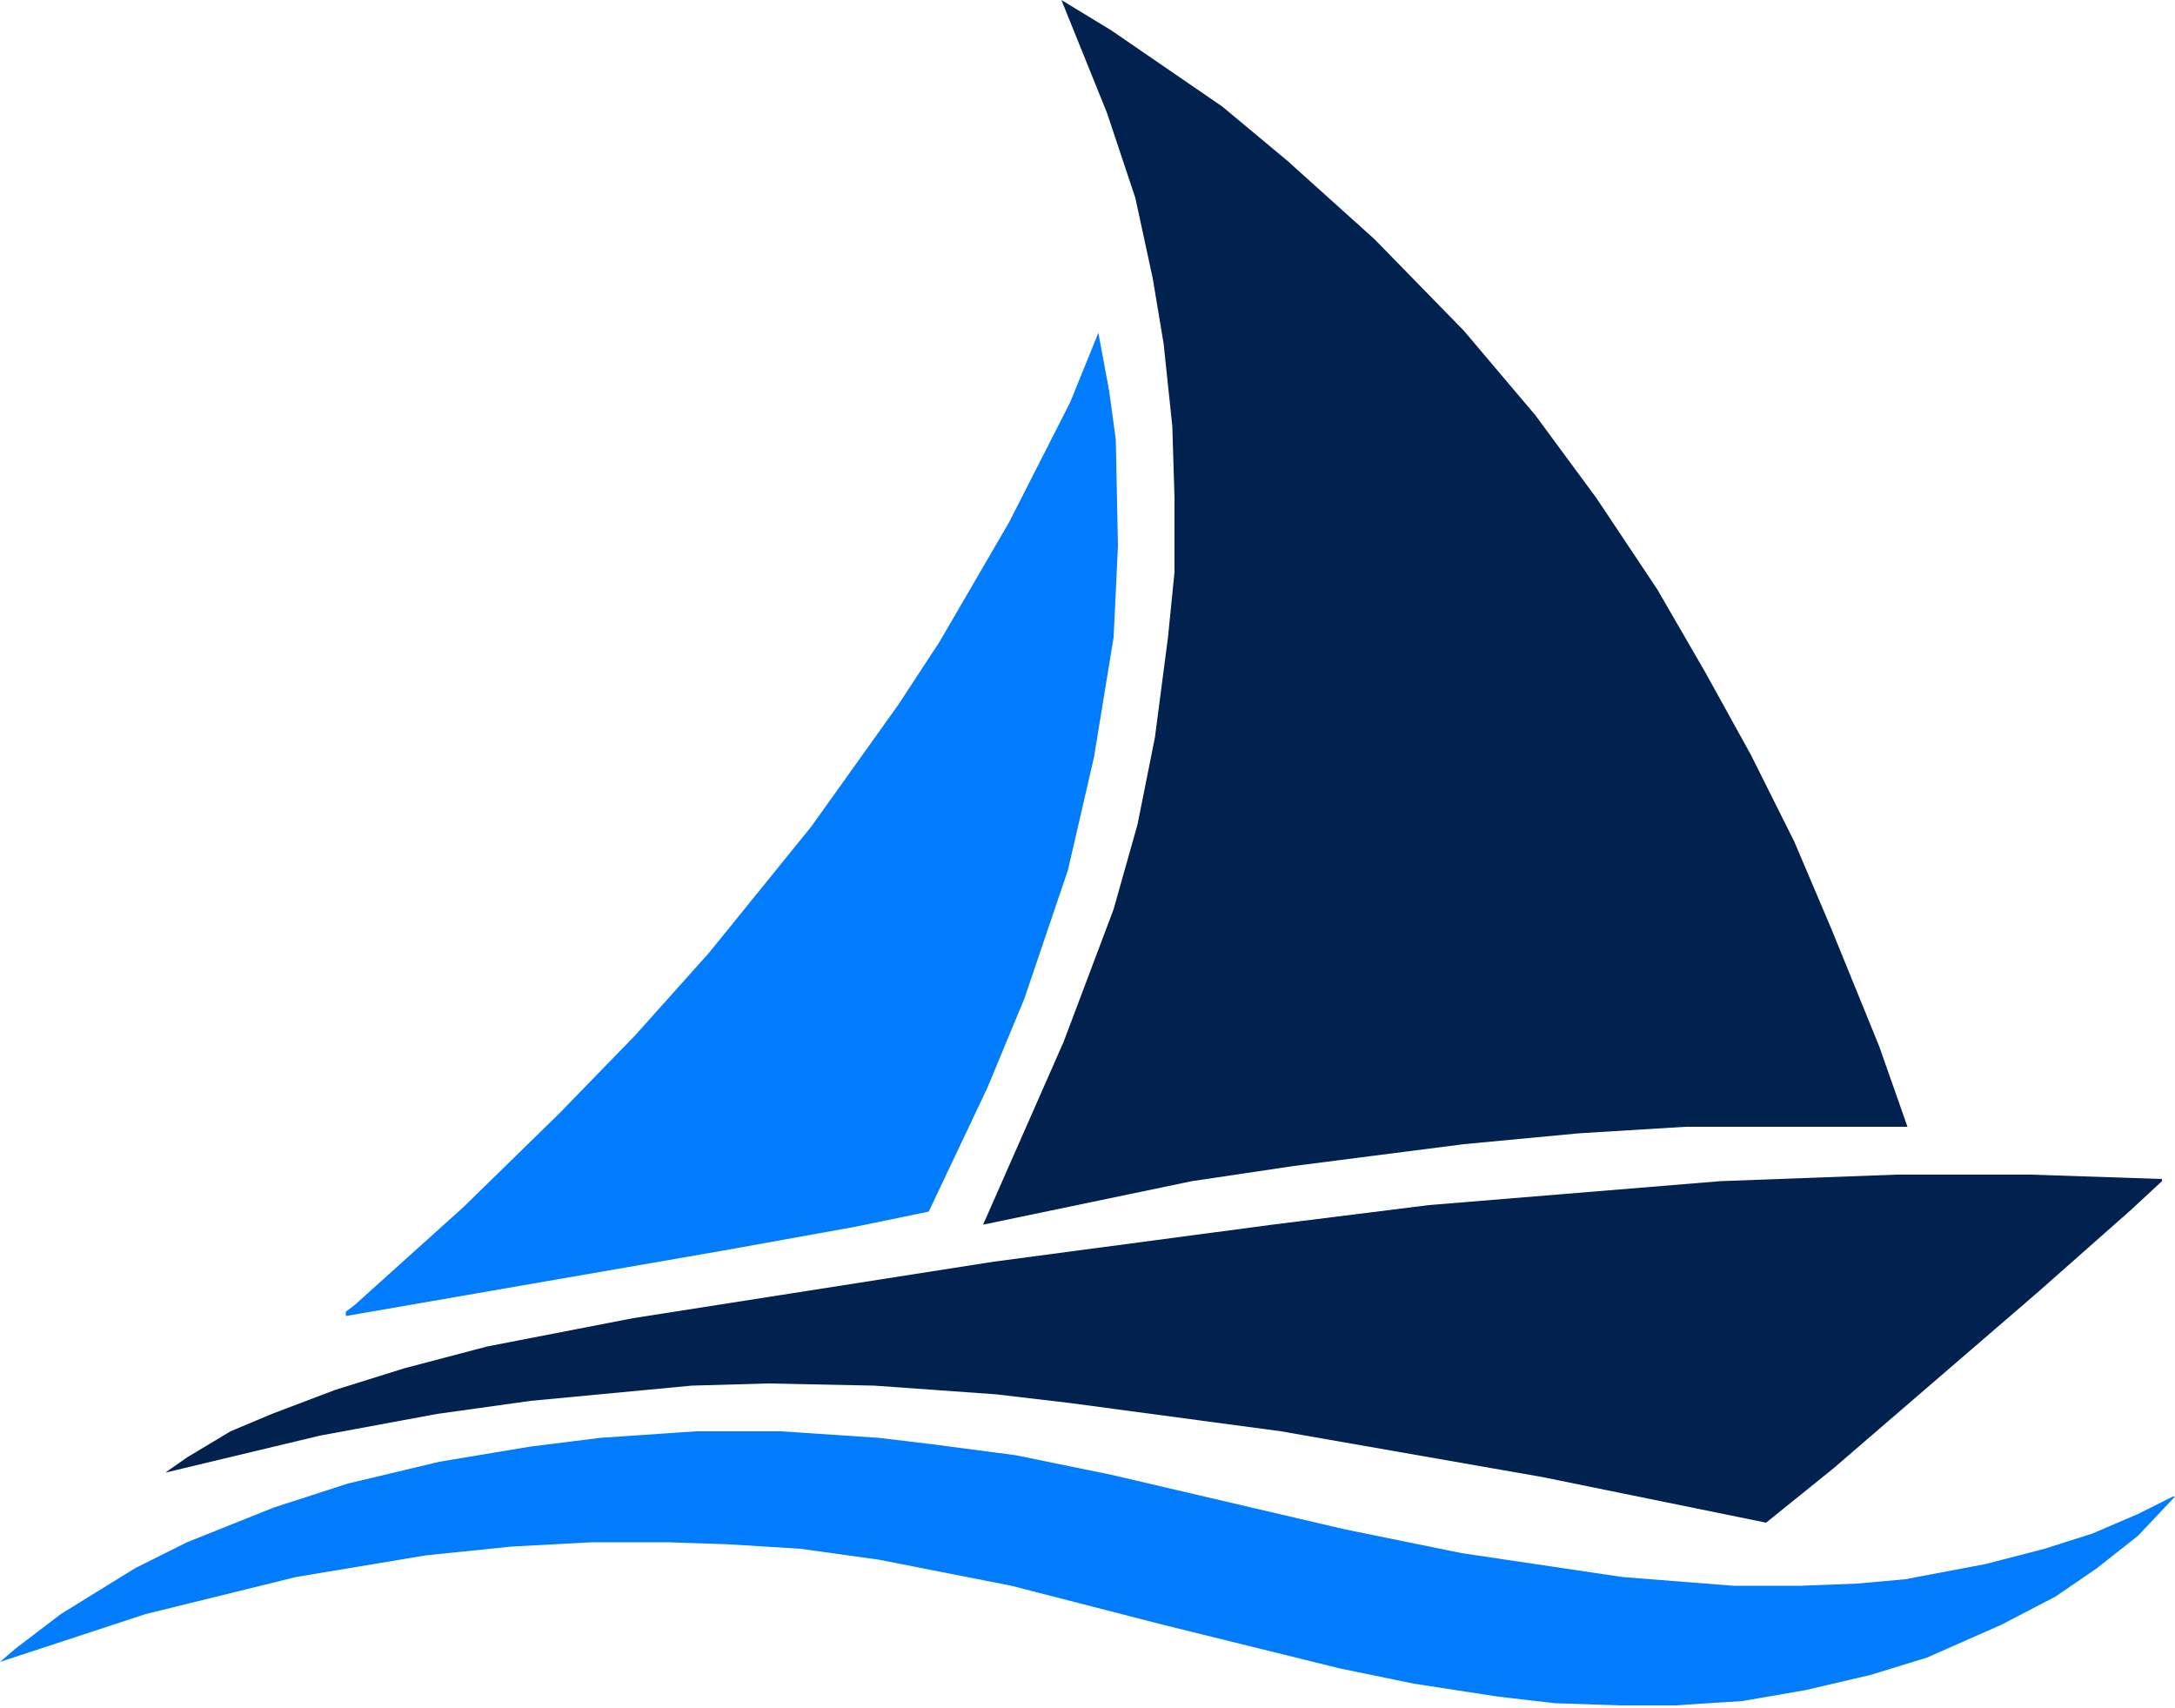
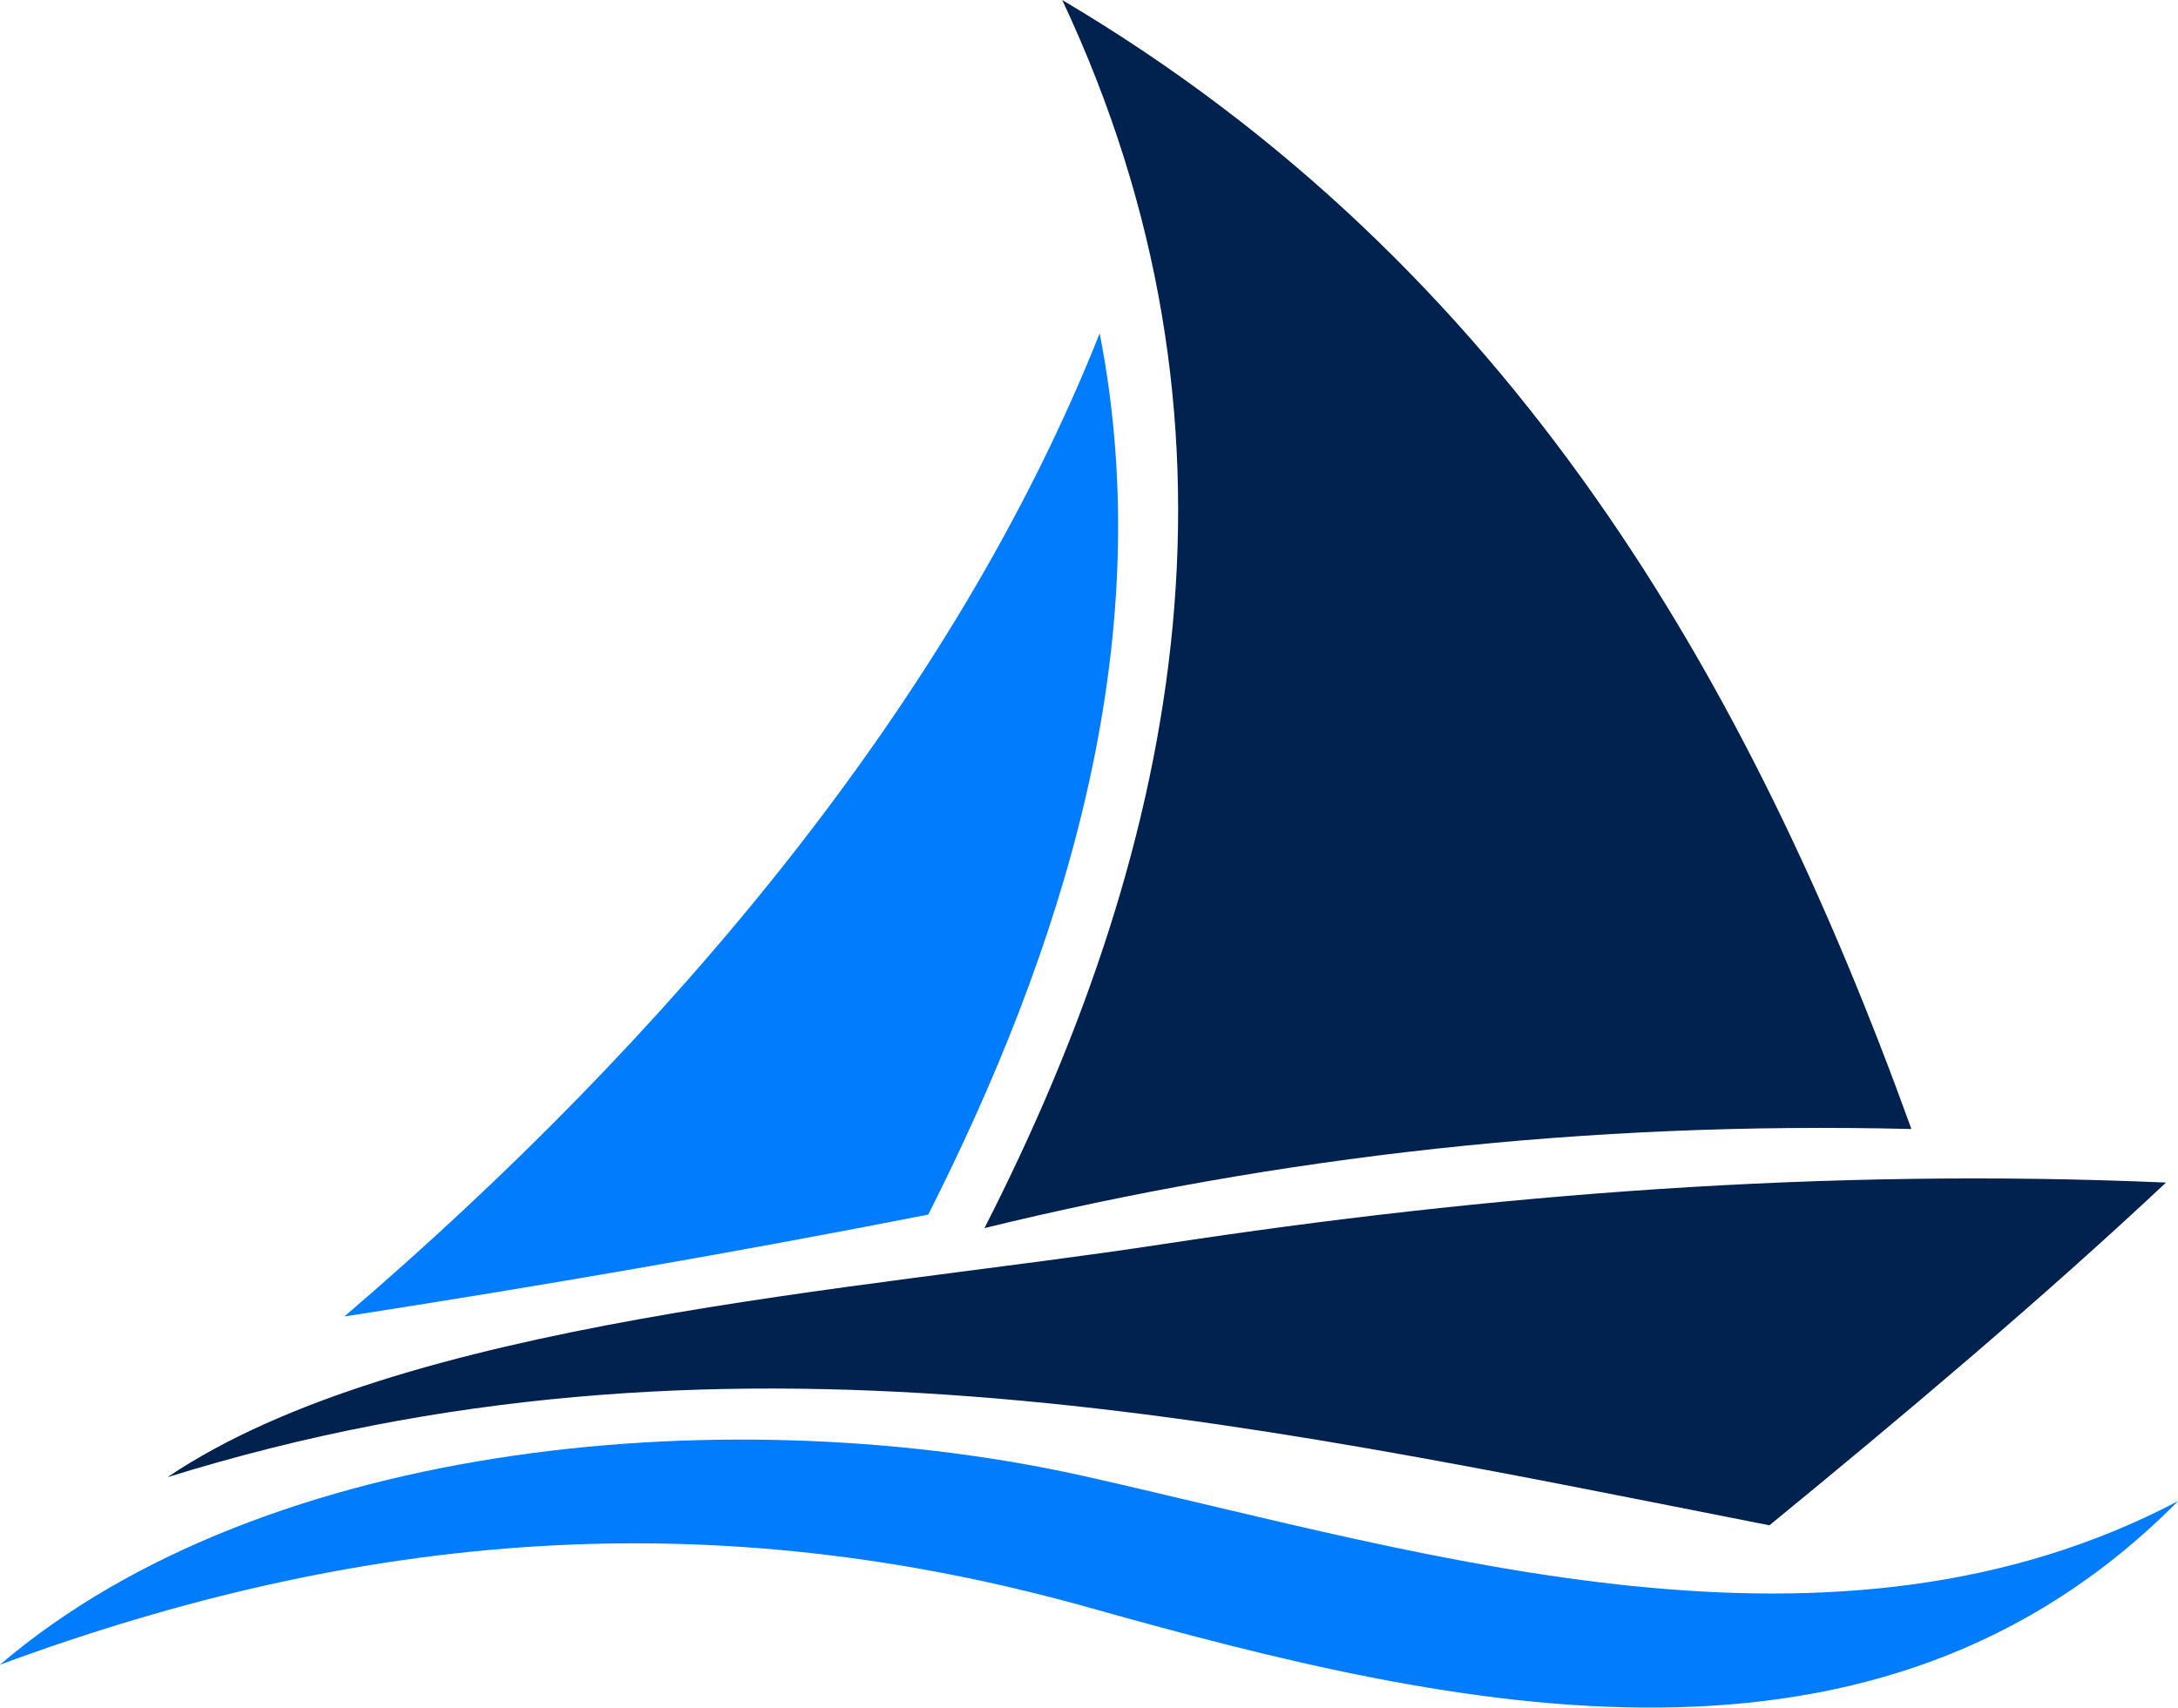
- <svg xmlns="http://www.w3.org/2000/svg" viewBox="0 0 100 78.5">
-   <path fill="#01214F" d="M76.2 27.1L73.4 22.9L70.6 19.1L67.3 15.2L63.2 11L59.2 7.4L56.2 4.9L51.1 1.4L48.8 0L50.9 5.2L52.2 9.1L53 12.8L53.5 15.8L53.9 19.6L54 22.9L54 26.3L53.7 29.3L53.1 33.9L52.3 37.9L51.2 41.8L48.9 47.9L45.2 56.3L54.8 54.3L59.5 53.6L67.3 52.6L72.6 52.1L77.5 51.8L87.7 51.8L86.4 48.1L84.2 42.7L82.5 38.7L80.5 34.7L78.4 30.9ZM87.2 54L79.1 54.3L65.7 55.4L58.5 56.3L45.7 58L29.1 60.6L22.4 61.9L18.6 62.9L15.4 63.9L12.5 65L10.6 65.8L8.6 67L7.6 67.7L14.7 66L20.1 65L24.4 64.4L31.8 63.7L35.3 63.6L40.2 63.7L45.8 64.1L49.2 64.5L58.9 65.8L70.9 67.9L81.2 70L84.3 67.5L93.7 59.4L98 55.6L99.4 54.3L99.4 54.2L93.4 54Z" />
-   <path fill="#007CFD" d="M53.5 74.7L46.5 72.9L40.4 71.7L36.8 71.2L33.6 71L30.7 70.9L27.2 70.9L23.5 71.1L19.6 71.5L13.6 72.5L6.7 74.2L0 76.4L0.7 75.8L2.8 74.2L6.2 72.1L8.6 70.9L12.6 69.3L16 68.2L20.2 67.2L24.4 66.5L27.6 66.1L32 65.8L35.9 65.8L40.4 66.1L42.9 66.4L46.7 66.9L51.1 67.8L61.8 70.3L67.2 71.4L74.6 72.5L79.7 72.9L82.8 72.9L85.4 72.8L87.6 72.6L91.3 71.9L94 71.2L96.2 70.5L98.3 69.6L99.9 68.8L100 68.8L98.3 70.6L96.4 72.1L94.5 73.4L92 74.7L88.6 76.2L86 77L83 77.7L80.1 78.2L77 78.4L74.5 78.4L71.5 78.3L68.9 78L65 77.4L61.6 76.7ZM46.4 24L49.2 18.5L50.5 15.3L51 18L51.3 20.2L51.4 25.1L51.2 29.3L50.3 34.8L49.1 40L47.1 45.9L45.4 50L42.7 55.7L39.3 56.4L33.2 57.5L15.9 60.5L15.9 60.3L16.3 60L21.3 55.5L25.7 51.2L29.2 47.6L32.6 43.8L37.3 38L41.3 32.4L43.2 29.5Z" />
+ <svg xmlns="http://www.w3.org/2000/svg" viewBox="0 0 100 78.43" role="img" aria-label="Racksail">
+   <path fill="#01214F" d="M48.77 0C69.38 12.2 80.31 31.24 87.76 51.85C72.84 51.48 58.62 53.12 45.2 56.4C54.39 38.4 57.87 19.36 48.77 0ZM99.45 54.31C93.69 59.71 87.31 65.08 81.24 70.05C56.33 65.14 33.11 59.93 7.69 67.84C18.39 60.62 39.61 59.26 53.44 57.13C68.31 54.86 83.71 53.62 99.45 54.31Z" />
+   <path fill="#007CFD" d="M50.49 15.31C53.32 29.76 48.64 43.86 42.62 55.78C33.81 57.51 24.76 59.07 15.81 60.46C30.69 47.72 43.78 32.21 50.49 15.31ZM100 68.94C86.16 82.93 66.93 78.59 50.12 73.86C32.61 68.93 16.59 70.33 0 76.45C12.28 65.97 33.96 64.2 50 67.84C65.86 71.43 84.23 77.23 100 68.94Z" />
</svg>
